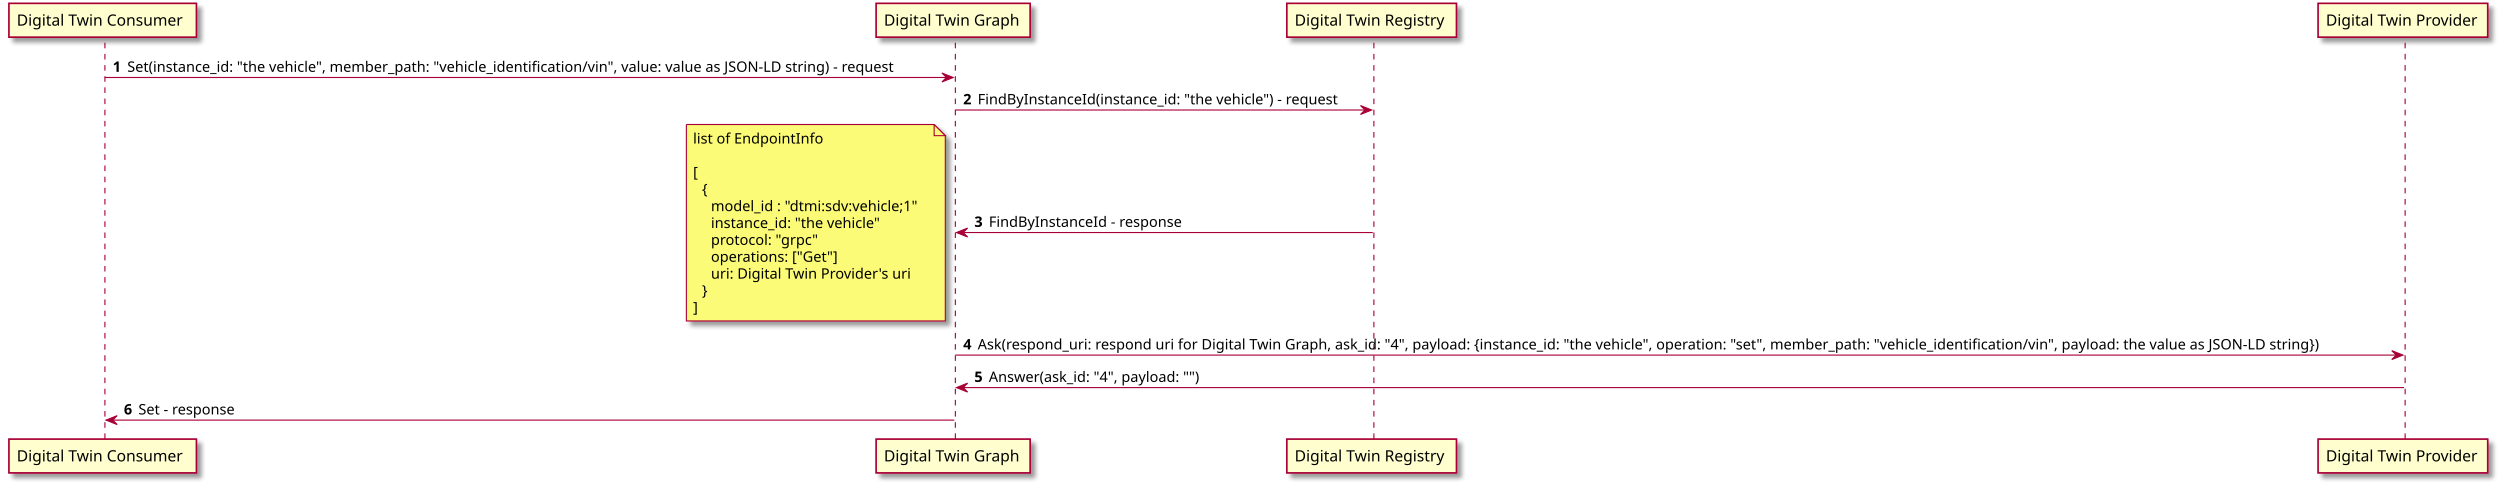
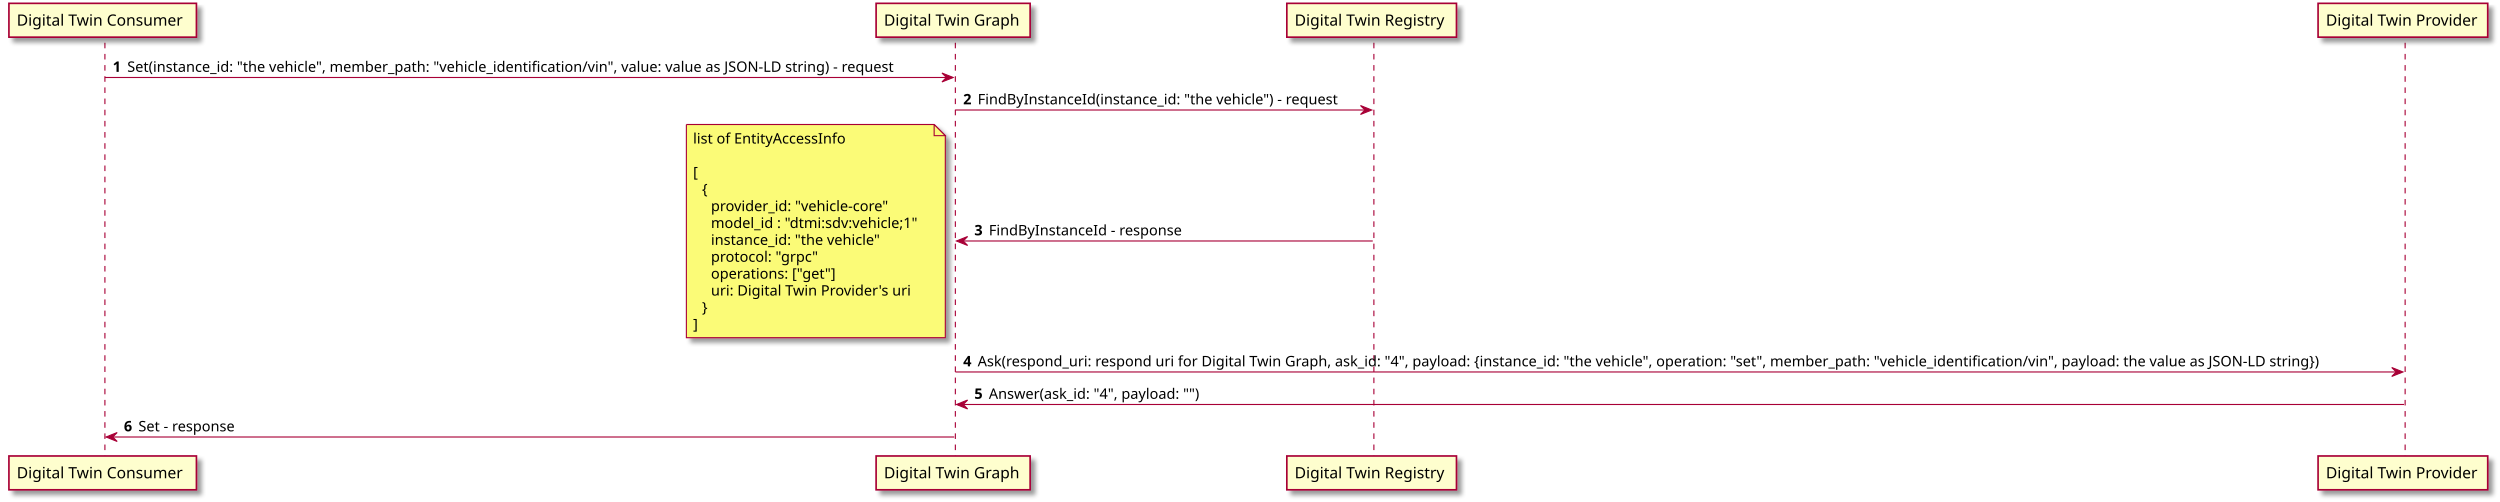
- <svg xmlns="http://www.w3.org/2000/svg" contentScriptType="application/ecmascript" contentStyleType="text/css" height="434px" preserveAspectRatio="none" style="width:2240px;height:434px;background:#FEFEFE;" version="1.1" viewBox="0 0 2240 434" width="2240px" zoomAndPan="magnify">
+ <svg xmlns="http://www.w3.org/2000/svg" contentScriptType="application/ecmascript" contentStyleType="text/css" height="449px" preserveAspectRatio="none" style="width:2240px;height:449px;" version="1.1" viewBox="0 0 2240 449" width="2240px" zoomAndPan="magnify">
  <defs>
-     <filter height="300%" id="f1rco0w45uj4yd" width="300%" x="-1" y="-1">
+     <filter height="300%" id="fhpm86fhj8z5k" width="300%" x="-1" y="-1">
      <feGaussianBlur result="blurOut" stdDeviation="2.0" />
      <feColorMatrix in="blurOut" result="blurOut2" type="matrix" values="0 0 0 0 0 0 0 0 0 0 0 0 0 0 0 0 0 0 .4 0" />
      <feOffset dx="4.0" dy="4.0" in="blurOut2" result="blurOut3" />
      <feBlend in="SourceGraphic" in2="blurOut3" mode="normal" />
    </filter>
  </defs>
  <g>
-     <line style="stroke: #A80036; stroke-width: 1.0; stroke-dasharray: 5.0,5.0;" x1="94" x2="94" y1="38.297" y2="394.422" />
-     <line style="stroke: #A80036; stroke-width: 1.0; stroke-dasharray: 5.0,5.0;" x1="856" x2="856" y1="38.297" y2="394.422" />
-     <line style="stroke: #A80036; stroke-width: 1.0; stroke-dasharray: 5.0,5.0;" x1="1231" x2="1231" y1="38.297" y2="394.422" />
-     <line style="stroke: #A80036; stroke-width: 1.0; stroke-dasharray: 5.0,5.0;" x1="2155" x2="2155" y1="38.297" y2="394.422" />
-     <rect fill="#FEFECE" filter="url(#f1rco0w45uj4yd)" height="30.297" style="stroke: #A80036; stroke-width: 1.5;" width="168" x="8" y="3" />
+     <line style="stroke: #A80036; stroke-width: 1.0; stroke-dasharray: 5.0,5.0;" x1="94" x2="94" y1="38.297" y2="409.555" />
+     <line style="stroke: #A80036; stroke-width: 1.0; stroke-dasharray: 5.0,5.0;" x1="856" x2="856" y1="38.297" y2="409.555" />
+     <line style="stroke: #A80036; stroke-width: 1.0; stroke-dasharray: 5.0,5.0;" x1="1231" x2="1231" y1="38.297" y2="409.555" />
+     <line style="stroke: #A80036; stroke-width: 1.0; stroke-dasharray: 5.0,5.0;" x1="2155" x2="2155" y1="38.297" y2="409.555" />
+     <rect fill="#FEFECE" filter="url(#fhpm86fhj8z5k)" height="30.297" style="stroke: #A80036; stroke-width: 1.5;" width="168" x="8" y="3" />
    <text fill="#000000" font-family="sans-serif" font-size="14" lengthAdjust="spacingAndGlyphs" textLength="154" x="15" y="22.995">Digital Twin Consumer</text>
-     <rect fill="#FEFECE" filter="url(#f1rco0w45uj4yd)" height="30.297" style="stroke: #A80036; stroke-width: 1.5;" width="168" x="8" y="393.422" />
-     <text fill="#000000" font-family="sans-serif" font-size="14" lengthAdjust="spacingAndGlyphs" textLength="154" x="15" y="413.417">Digital Twin Consumer</text>
-     <rect fill="#FEFECE" filter="url(#f1rco0w45uj4yd)" height="30.297" style="stroke: #A80036; stroke-width: 1.5;" width="138" x="785" y="3" />
+     <rect fill="#FEFECE" filter="url(#fhpm86fhj8z5k)" height="30.297" style="stroke: #A80036; stroke-width: 1.5;" width="168" x="8" y="408.555" />
+     <text fill="#000000" font-family="sans-serif" font-size="14" lengthAdjust="spacingAndGlyphs" textLength="154" x="15" y="428.55">Digital Twin Consumer</text>
+     <rect fill="#FEFECE" filter="url(#fhpm86fhj8z5k)" height="30.297" style="stroke: #A80036; stroke-width: 1.5;" width="138" x="785" y="3" />
    <text fill="#000000" font-family="sans-serif" font-size="14" lengthAdjust="spacingAndGlyphs" textLength="124" x="792" y="22.995">Digital Twin Graph</text>
-     <rect fill="#FEFECE" filter="url(#f1rco0w45uj4yd)" height="30.297" style="stroke: #A80036; stroke-width: 1.5;" width="138" x="785" y="393.422" />
-     <text fill="#000000" font-family="sans-serif" font-size="14" lengthAdjust="spacingAndGlyphs" textLength="124" x="792" y="413.417">Digital Twin Graph</text>
-     <rect fill="#FEFECE" filter="url(#f1rco0w45uj4yd)" height="30.297" style="stroke: #A80036; stroke-width: 1.5;" width="152" x="1153" y="3" />
+     <rect fill="#FEFECE" filter="url(#fhpm86fhj8z5k)" height="30.297" style="stroke: #A80036; stroke-width: 1.5;" width="138" x="785" y="408.555" />
+     <text fill="#000000" font-family="sans-serif" font-size="14" lengthAdjust="spacingAndGlyphs" textLength="124" x="792" y="428.55">Digital Twin Graph</text>
+     <rect fill="#FEFECE" filter="url(#fhpm86fhj8z5k)" height="30.297" style="stroke: #A80036; stroke-width: 1.5;" width="152" x="1153" y="3" />
    <text fill="#000000" font-family="sans-serif" font-size="14" lengthAdjust="spacingAndGlyphs" textLength="138" x="1160" y="22.995">Digital Twin Registry</text>
-     <rect fill="#FEFECE" filter="url(#f1rco0w45uj4yd)" height="30.297" style="stroke: #A80036; stroke-width: 1.5;" width="152" x="1153" y="393.422" />
-     <text fill="#000000" font-family="sans-serif" font-size="14" lengthAdjust="spacingAndGlyphs" textLength="138" x="1160" y="413.417">Digital Twin Registry</text>
-     <rect fill="#FEFECE" filter="url(#f1rco0w45uj4yd)" height="30.297" style="stroke: #A80036; stroke-width: 1.5;" width="152" x="2077" y="3" />
+     <rect fill="#FEFECE" filter="url(#fhpm86fhj8z5k)" height="30.297" style="stroke: #A80036; stroke-width: 1.5;" width="152" x="1153" y="408.555" />
+     <text fill="#000000" font-family="sans-serif" font-size="14" lengthAdjust="spacingAndGlyphs" textLength="138" x="1160" y="428.55">Digital Twin Registry</text>
+     <rect fill="#FEFECE" filter="url(#fhpm86fhj8z5k)" height="30.297" style="stroke: #A80036; stroke-width: 1.5;" width="152" x="2077" y="3" />
    <text fill="#000000" font-family="sans-serif" font-size="14" lengthAdjust="spacingAndGlyphs" textLength="138" x="2084" y="22.995">Digital Twin Provider</text>
-     <rect fill="#FEFECE" filter="url(#f1rco0w45uj4yd)" height="30.297" style="stroke: #A80036; stroke-width: 1.5;" width="152" x="2077" y="393.422" />
-     <text fill="#000000" font-family="sans-serif" font-size="14" lengthAdjust="spacingAndGlyphs" textLength="138" x="2084" y="413.417">Digital Twin Provider</text>
+     <rect fill="#FEFECE" filter="url(#fhpm86fhj8z5k)" height="30.297" style="stroke: #A80036; stroke-width: 1.5;" width="152" x="2077" y="408.555" />
+     <text fill="#000000" font-family="sans-serif" font-size="14" lengthAdjust="spacingAndGlyphs" textLength="138" x="2084" y="428.55">Digital Twin Provider</text>
    <polygon fill="#A80036" points="844,65.43,854,69.43,844,73.43,848,69.43" style="stroke: #A80036; stroke-width: 1.0;" />
    <line style="stroke: #A80036; stroke-width: 1.0;" x1="94" x2="850" y1="69.43" y2="69.43" />
    <text fill="#000000" font-family="sans-serif" font-size="13" font-weight="bold" lengthAdjust="spacingAndGlyphs" textLength="9" x="101" y="64.364">1</text>
    <text fill="#000000" font-family="sans-serif" font-size="13" lengthAdjust="spacingAndGlyphs" textLength="725" x="114" y="64.364">Set(instance_id: "the vehicle", member_path: "vehicle_identification/vin", value: value as JSON-LD string) - request</text>
    <polygon fill="#A80036" points="1219,94.562,1229,98.562,1219,102.562,1223,98.562" style="stroke: #A80036; stroke-width: 1.0;" />
    <line style="stroke: #A80036; stroke-width: 1.0;" x1="856" x2="1225" y1="98.562" y2="98.562" />
    <text fill="#000000" font-family="sans-serif" font-size="13" font-weight="bold" lengthAdjust="spacingAndGlyphs" textLength="9" x="863" y="93.497">2</text>
    <text fill="#000000" font-family="sans-serif" font-size="13" lengthAdjust="spacingAndGlyphs" textLength="338" x="876" y="93.497">FindByInstanceId(instance_id: "the vehicle") - request</text>
-     <polygon fill="#A80036" points="867,204.359,857,208.359,867,212.359,863,208.359" style="stroke: #A80036; stroke-width: 1.0;" />
-     <line style="stroke: #A80036; stroke-width: 1.0;" x1="861" x2="1230" y1="208.359" y2="208.359" />
-     <text fill="#000000" font-family="sans-serif" font-size="13" font-weight="bold" lengthAdjust="spacingAndGlyphs" textLength="9" x="873" y="203.293">3</text>
-     <text fill="#000000" font-family="sans-serif" font-size="13" lengthAdjust="spacingAndGlyphs" textLength="179" x="886" y="203.293">FindByInstanceId - response</text>
-     <path d="M615,111.562 L615,287.562 L847,287.562 L847,121.562 L837,111.562 L615,111.562 " fill="#FBFB77" filter="url(#f1rco0w45uj4yd)" style="stroke: #A80036; stroke-width: 1.0;" />
+     <polygon fill="#A80036" points="867,211.926,857,215.926,867,219.926,863,215.926" style="stroke: #A80036; stroke-width: 1.0;" />
+     <line style="stroke: #A80036; stroke-width: 1.0;" x1="861" x2="1230" y1="215.926" y2="215.926" />
+     <text fill="#000000" font-family="sans-serif" font-size="13" font-weight="bold" lengthAdjust="spacingAndGlyphs" textLength="9" x="873" y="210.86">3</text>
+     <text fill="#000000" font-family="sans-serif" font-size="13" lengthAdjust="spacingAndGlyphs" textLength="179" x="886" y="210.86">FindByInstanceId - response</text>
+     <path d="M615,111.562 L615,302.562 L847,302.562 L847,121.562 L837,111.562 L615,111.562 " fill="#FBFB77" filter="url(#fhpm86fhj8z5k)" style="stroke: #A80036; stroke-width: 1.0;" />
    <path d="M837,111.562 L837,121.562 L847,121.562 L837,111.562 " fill="#FBFB77" style="stroke: #A80036; stroke-width: 1.0;" />
-     <text fill="#000000" font-family="sans-serif" font-size="13" lengthAdjust="spacingAndGlyphs" textLength="117" x="621" y="128.629">list of EndpointInfo</text>
+     <text fill="#000000" font-family="sans-serif" font-size="13" lengthAdjust="spacingAndGlyphs" textLength="142" x="621" y="128.629">list of EntityAccessInfo</text>
    <text fill="#000000" font-family="sans-serif" font-size="13" lengthAdjust="spacingAndGlyphs" textLength="0" x="625" y="143.762" />
    <text fill="#000000" font-family="sans-serif" font-size="13" lengthAdjust="spacingAndGlyphs" textLength="5" x="621" y="158.895">[</text>
    <text fill="#000000" font-family="sans-serif" font-size="13" lengthAdjust="spacingAndGlyphs" textLength="8" x="629" y="174.028">{</text>
-     <text fill="#000000" font-family="sans-serif" font-size="13" lengthAdjust="spacingAndGlyphs" textLength="195" x="637" y="189.161">model_id : "dtmi:sdv:vehicle;1"</text>
-     <text fill="#000000" font-family="sans-serif" font-size="13" lengthAdjust="spacingAndGlyphs" textLength="159" x="637" y="204.293">instance_id: "the vehicle"</text>
-     <text fill="#000000" font-family="sans-serif" font-size="13" lengthAdjust="spacingAndGlyphs" textLength="98" x="637" y="219.426">protocol: "grpc"</text>
-     <text fill="#000000" font-family="sans-serif" font-size="13" lengthAdjust="spacingAndGlyphs" textLength="119" x="637" y="234.559">operations: ["Get"]</text>
-     <text fill="#000000" font-family="sans-serif" font-size="13" lengthAdjust="spacingAndGlyphs" textLength="181" x="637" y="249.692">uri: Digital Twin Provider's uri</text>
-     <text fill="#000000" font-family="sans-serif" font-size="13" lengthAdjust="spacingAndGlyphs" textLength="8" x="629" y="264.825">}</text>
-     <text fill="#000000" font-family="sans-serif" font-size="13" lengthAdjust="spacingAndGlyphs" textLength="5" x="621" y="279.957">]</text>
-     <polygon fill="#A80036" points="2143,314.156,2153,318.156,2143,322.156,2147,318.156" style="stroke: #A80036; stroke-width: 1.0;" />
-     <line style="stroke: #A80036; stroke-width: 1.0;" x1="856" x2="2149" y1="318.156" y2="318.156" />
-     <text fill="#000000" font-family="sans-serif" font-size="13" font-weight="bold" lengthAdjust="spacingAndGlyphs" textLength="9" x="863" y="313.09">4</text>
-     <text fill="#000000" font-family="sans-serif" font-size="13" lengthAdjust="spacingAndGlyphs" textLength="1262" x="876" y="313.09">Ask(respond_uri: respond uri for Digital Twin Graph, ask_id: "4", payload: {instance_id: "the vehicle", operation: "set", member_path: "vehicle_identification/vin", payload: the value as JSON-LD string})</text>
-     <polygon fill="#A80036" points="867,343.289,857,347.289,867,351.289,863,347.289" style="stroke: #A80036; stroke-width: 1.0;" />
-     <line style="stroke: #A80036; stroke-width: 1.0;" x1="861" x2="2154" y1="347.289" y2="347.289" />
-     <text fill="#000000" font-family="sans-serif" font-size="13" font-weight="bold" lengthAdjust="spacingAndGlyphs" textLength="9" x="873" y="342.223">5</text>
-     <text fill="#000000" font-family="sans-serif" font-size="13" lengthAdjust="spacingAndGlyphs" textLength="198" x="886" y="342.223">Answer(ask_id: "4", payload: "")</text>
-     <polygon fill="#A80036" points="105,372.422,95,376.422,105,380.422,101,376.422" style="stroke: #A80036; stroke-width: 1.0;" />
-     <line style="stroke: #A80036; stroke-width: 1.0;" x1="99" x2="855" y1="376.422" y2="376.422" />
-     <text fill="#000000" font-family="sans-serif" font-size="13" font-weight="bold" lengthAdjust="spacingAndGlyphs" textLength="9" x="111" y="371.356">6</text>
-     <text fill="#000000" font-family="sans-serif" font-size="13" lengthAdjust="spacingAndGlyphs" textLength="94" x="124" y="371.356">Set - response</text>
+     <text fill="#000000" font-family="sans-serif" font-size="13" lengthAdjust="spacingAndGlyphs" textLength="165" x="637" y="189.161">provider_id: "vehicle-core"</text>
+     <text fill="#000000" font-family="sans-serif" font-size="13" lengthAdjust="spacingAndGlyphs" textLength="195" x="637" y="204.293">model_id : "dtmi:sdv:vehicle;1"</text>
+     <text fill="#000000" font-family="sans-serif" font-size="13" lengthAdjust="spacingAndGlyphs" textLength="159" x="637" y="219.426">instance_id: "the vehicle"</text>
+     <text fill="#000000" font-family="sans-serif" font-size="13" lengthAdjust="spacingAndGlyphs" textLength="98" x="637" y="234.559">protocol: "grpc"</text>
+     <text fill="#000000" font-family="sans-serif" font-size="13" lengthAdjust="spacingAndGlyphs" textLength="117" x="637" y="249.692">operations: ["get"]</text>
+     <text fill="#000000" font-family="sans-serif" font-size="13" lengthAdjust="spacingAndGlyphs" textLength="181" x="637" y="264.825">uri: Digital Twin Provider's uri</text>
+     <text fill="#000000" font-family="sans-serif" font-size="13" lengthAdjust="spacingAndGlyphs" textLength="8" x="629" y="279.957">}</text>
+     <text fill="#000000" font-family="sans-serif" font-size="13" lengthAdjust="spacingAndGlyphs" textLength="5" x="621" y="295.09">]</text>
+     <polygon fill="#A80036" points="2143,329.289,2153,333.289,2143,337.289,2147,333.289" style="stroke: #A80036; stroke-width: 1.0;" />
+     <line style="stroke: #A80036; stroke-width: 1.0;" x1="856" x2="2149" y1="333.289" y2="333.289" />
+     <text fill="#000000" font-family="sans-serif" font-size="13" font-weight="bold" lengthAdjust="spacingAndGlyphs" textLength="9" x="863" y="328.223">4</text>
+     <text fill="#000000" font-family="sans-serif" font-size="13" lengthAdjust="spacingAndGlyphs" textLength="1262" x="876" y="328.223">Ask(respond_uri: respond uri for Digital Twin Graph, ask_id: "4", payload: {instance_id: "the vehicle", operation: "set", member_path: "vehicle_identification/vin", payload: the value as JSON-LD string})</text>
+     <polygon fill="#A80036" points="867,358.422,857,362.422,867,366.422,863,362.422" style="stroke: #A80036; stroke-width: 1.0;" />
+     <line style="stroke: #A80036; stroke-width: 1.0;" x1="861" x2="2154" y1="362.422" y2="362.422" />
+     <text fill="#000000" font-family="sans-serif" font-size="13" font-weight="bold" lengthAdjust="spacingAndGlyphs" textLength="9" x="873" y="357.356">5</text>
+     <text fill="#000000" font-family="sans-serif" font-size="13" lengthAdjust="spacingAndGlyphs" textLength="198" x="886" y="357.356">Answer(ask_id: "4", payload: "")</text>
+     <polygon fill="#A80036" points="105,387.555,95,391.555,105,395.555,101,391.555" style="stroke: #A80036; stroke-width: 1.0;" />
+     <line style="stroke: #A80036; stroke-width: 1.0;" x1="99" x2="855" y1="391.555" y2="391.555" />
+     <text fill="#000000" font-family="sans-serif" font-size="13" font-weight="bold" lengthAdjust="spacingAndGlyphs" textLength="9" x="111" y="386.489">6</text>
+     <text fill="#000000" font-family="sans-serif" font-size="13" lengthAdjust="spacingAndGlyphs" textLength="94" x="124" y="386.489">Set - response</text>
  </g>
</svg>
